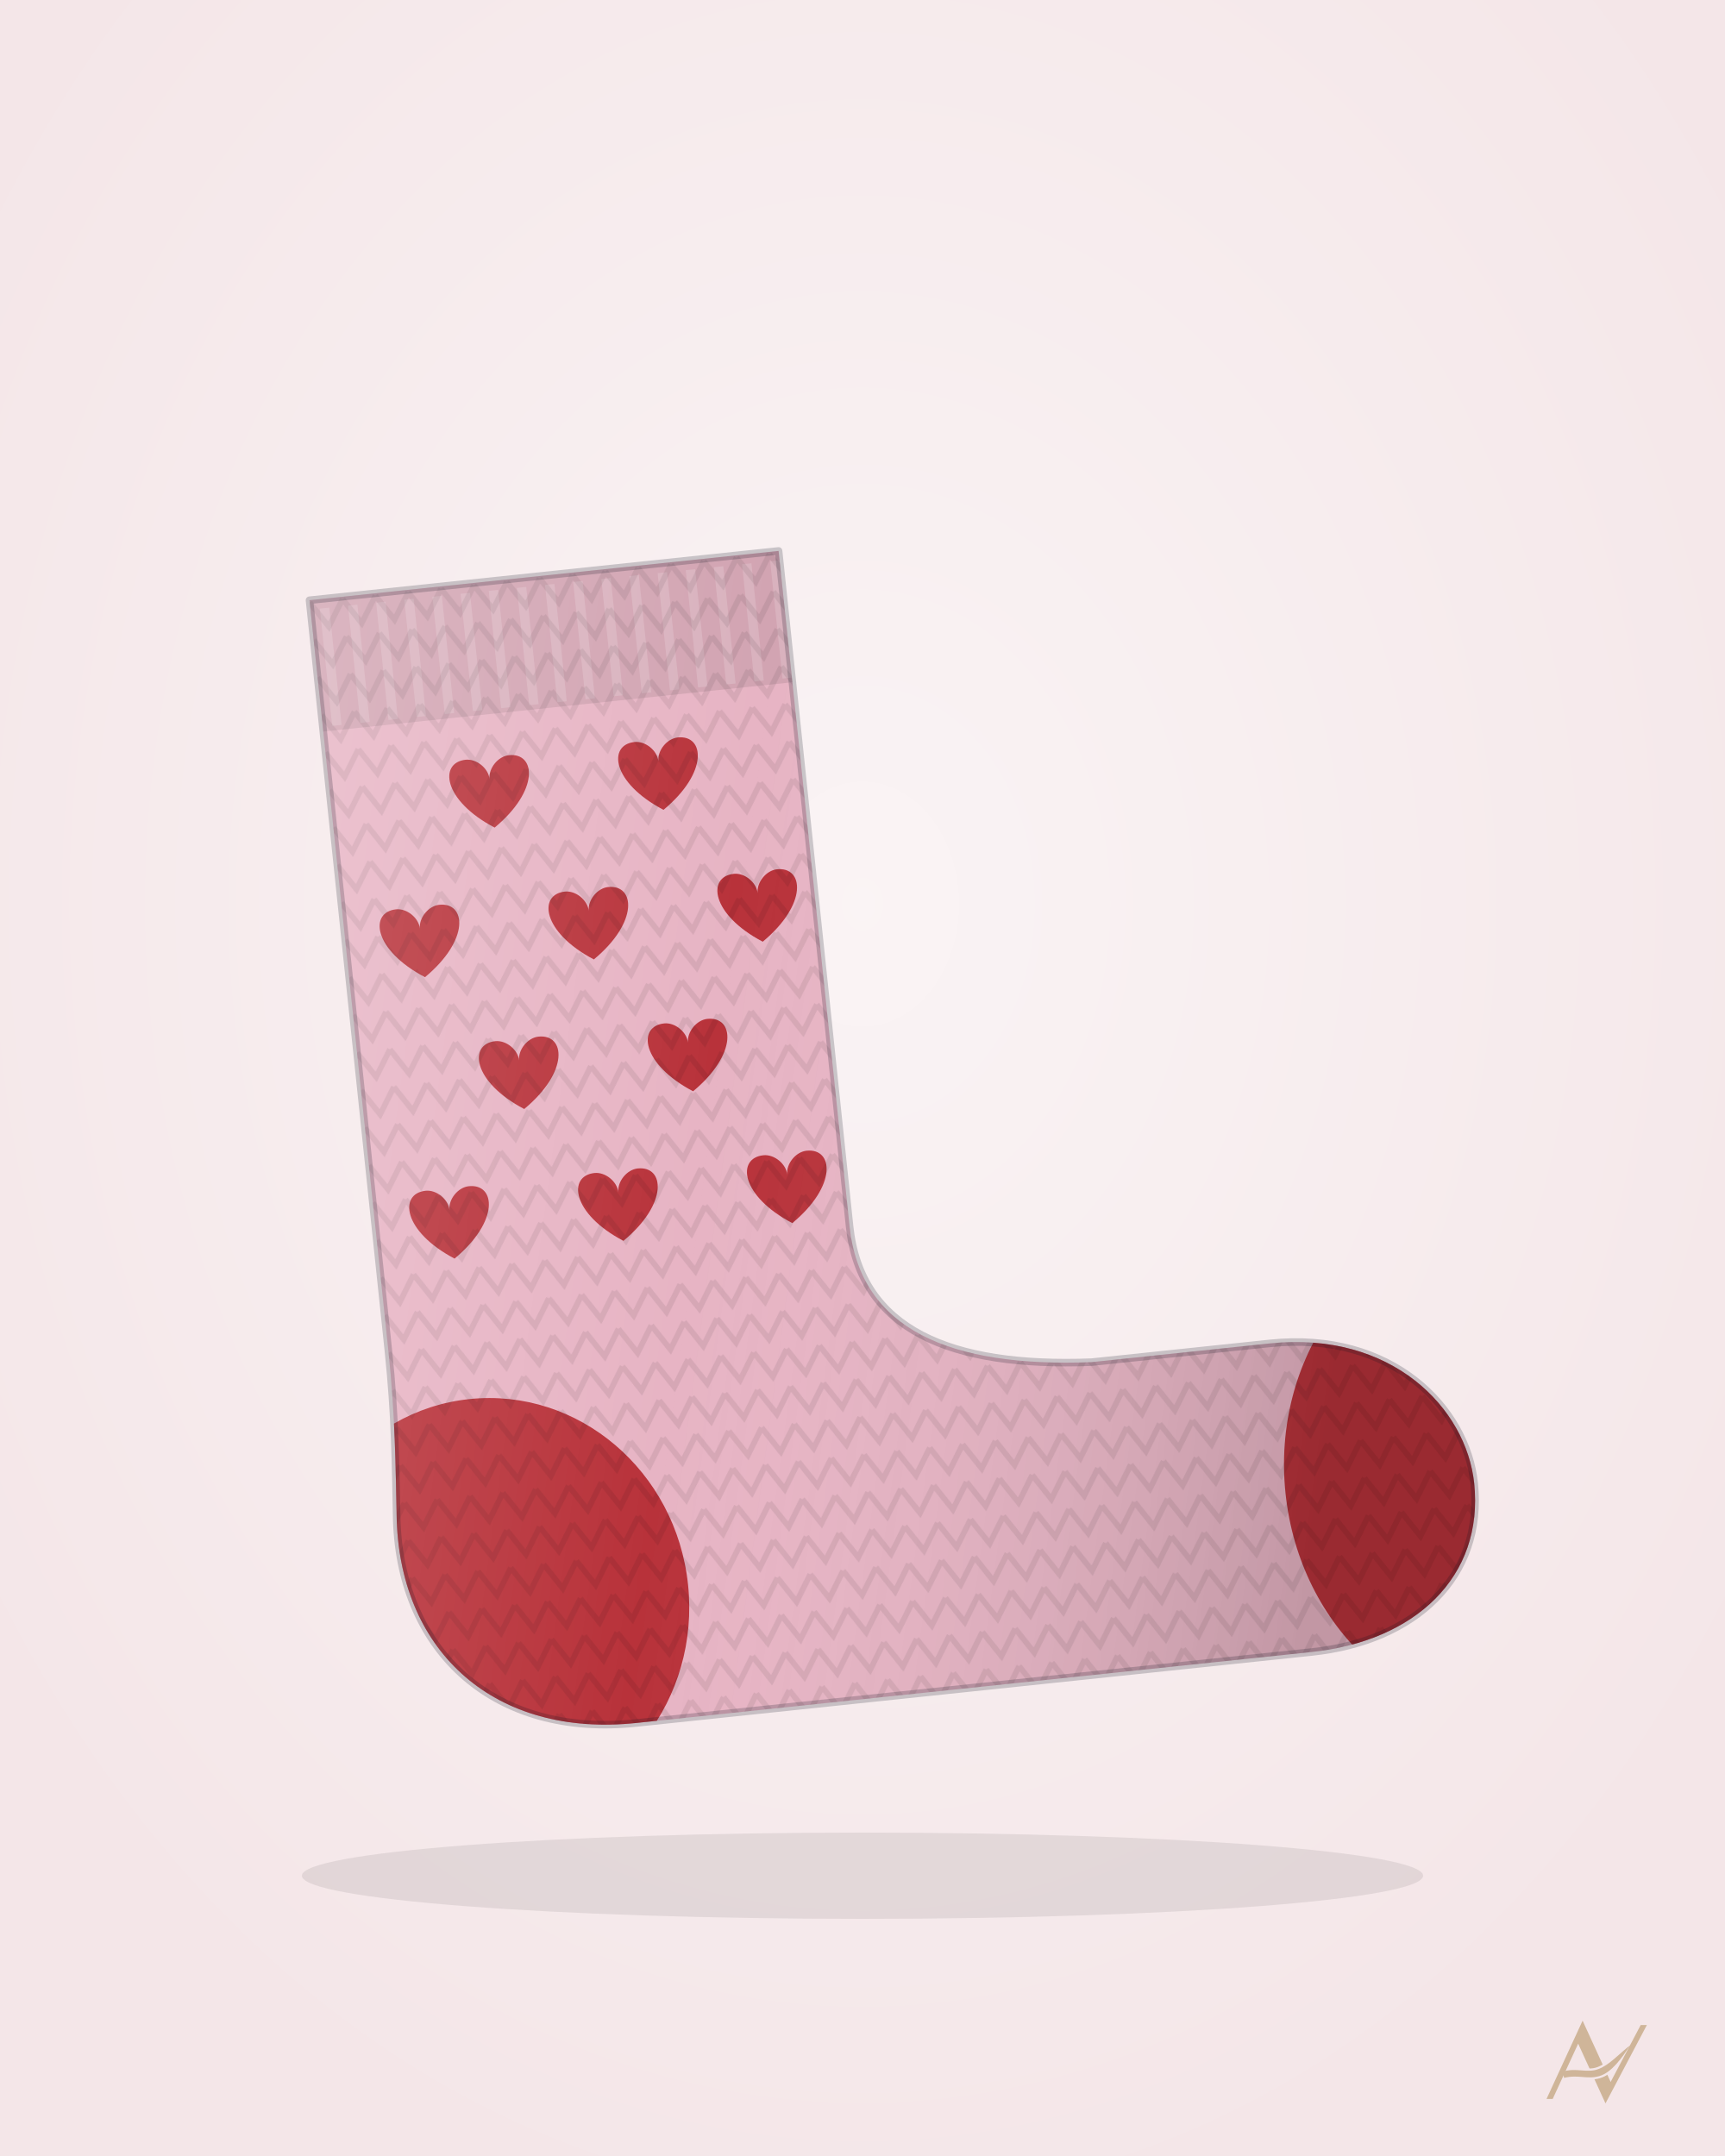
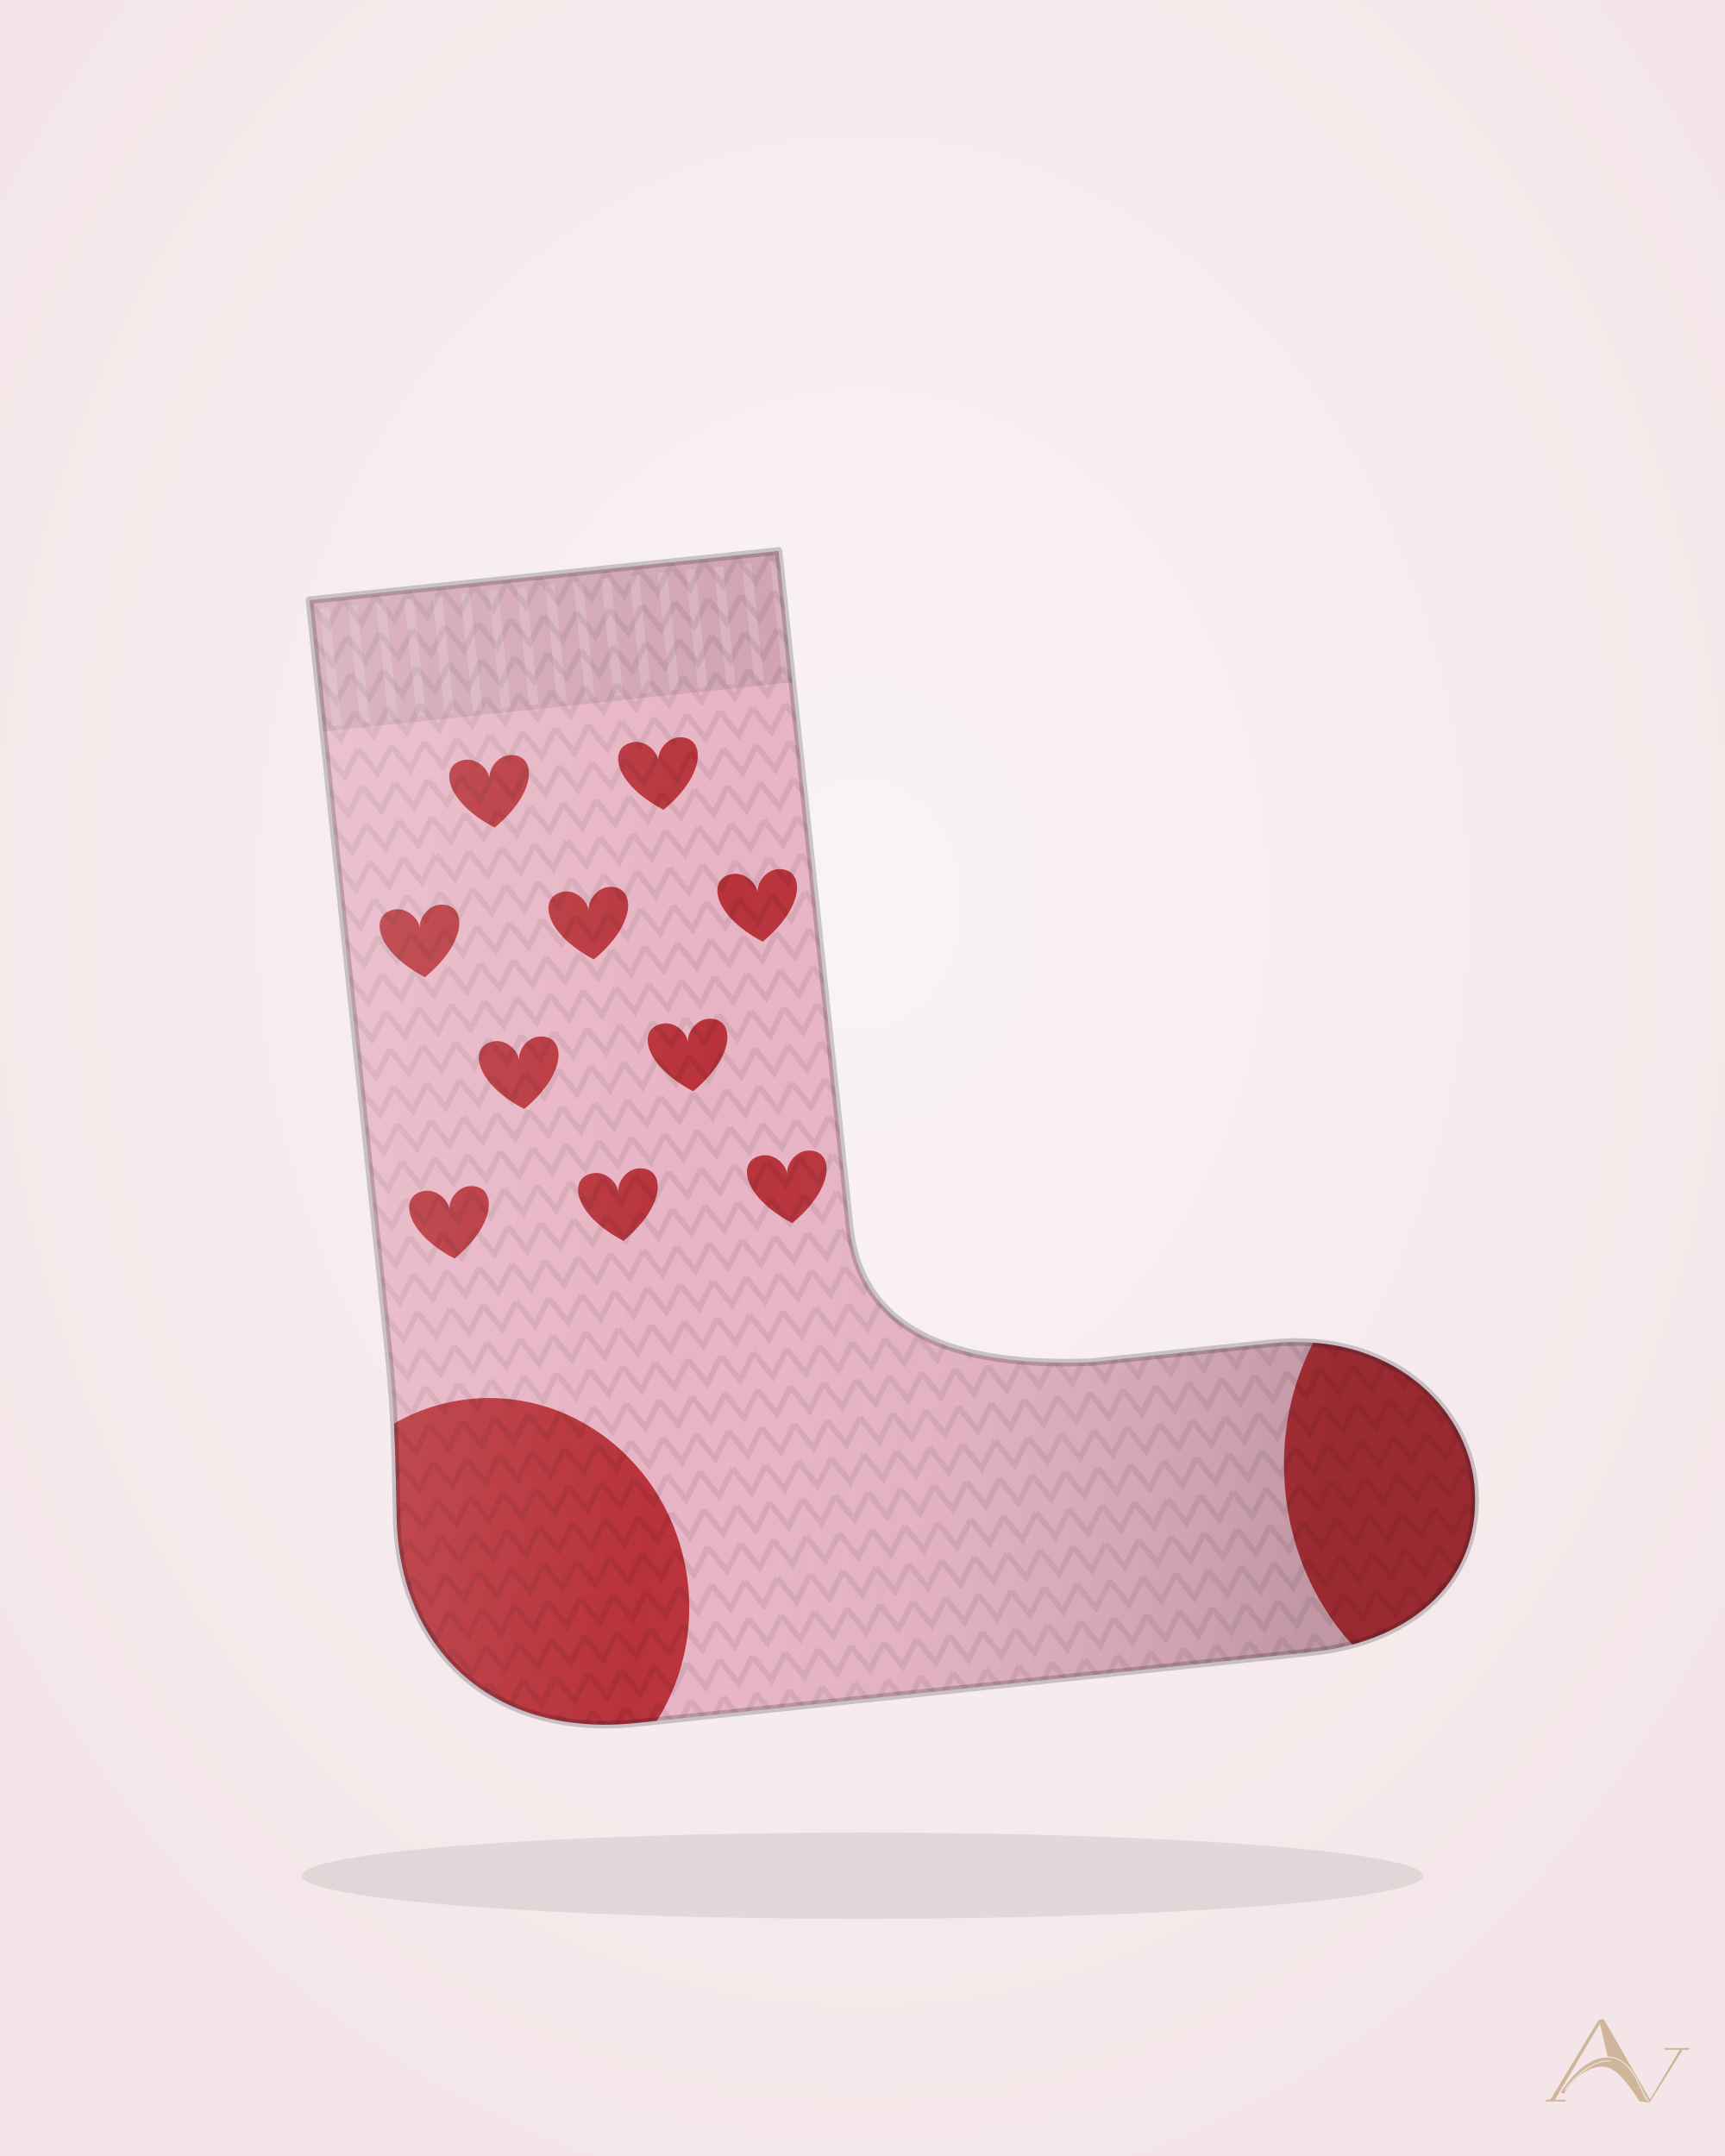
<svg xmlns="http://www.w3.org/2000/svg" viewBox="0 0 800 1000" role="img">
  <defs>
    <radialGradient id="light" cx=".5" cy=".42" r=".62">
      <stop offset="0" stop-color="#fff" stop-opacity=".55" />
      <stop offset="1" stop-color="#fff" stop-opacity="0" />
    </radialGradient>
  </defs>
  <rect width="800" height="1000" fill="#f4e6e8" />
  <rect width="800" height="1000" fill="url(#light)" />
  <ellipse cx="400" cy="870" rx="260" ry="20" fill="#000" fill-opacity=".08" />
  <g transform="rotate(-6 400 500) translate(168.1 130.3) scale(2.1875 2.1875)">
    <defs>
      <clipPath id="c-little-heart-crew-a">
        <path d="M0 56H100V200C100 222 118 232 148 234H186C212 234 226 252 226 268C226 288 210 300 188 300H44C14 300 -4 280 -2 252C-1 240 0 230 0 216Z" />
      </clipPath>
      <pattern id="k-little-heart-crew-a" width="7" height="8" patternUnits="userSpaceOnUse">
        <path d="M0 0.5L3.5 6L7 0.5" fill="none" stroke="#000" stroke-opacity=".075" stroke-width="1.2" />
      </pattern>
      <linearGradient id="g-little-heart-crew-a" x1="0" x2="1" y1="0" y2="0.25">
        <stop offset="0" stop-color="#fff" stop-opacity=".2" />
        <stop offset=".42" stop-color="#fff" stop-opacity="0" />
        <stop offset="1" stop-color="#000" stop-opacity=".16" />
      </linearGradient>
    </defs>
    <path d="M0 56H100V200C100 222 118 232 148 234H186C212 234 226 252 226 268C226 288 210 300 188 300H44C14 300 -4 280 -2 252C-1 240 0 230 0 216Z" fill="#e7b4c4" />
    <g clip-path="url(#c-little-heart-crew-a)">
      <path transform="translate(34 100) scale(1.15)" d="M0 7C-9 1-9-6-4-6C-2-6 0-4 0-2C0-4 2-6 4-6C9-6 9 1 0 7Z" fill="#b8323a" />
      <path transform="translate(70 100) scale(1.15)" d="M0 7C-9 1-9-6-4-6C-2-6 0-4 0-2C0-4 2-6 4-6C9-6 9 1 0 7Z" fill="#b8323a" />
      <path transform="translate(16 130) scale(1.15)" d="M0 7C-9 1-9-6-4-6C-2-6 0-4 0-2C0-4 2-6 4-6C9-6 9 1 0 7Z" fill="#b8323a" />
      <path transform="translate(52 130) scale(1.15)" d="M0 7C-9 1-9-6-4-6C-2-6 0-4 0-2C0-4 2-6 4-6C9-6 9 1 0 7Z" fill="#b8323a" />
      <path transform="translate(88 130) scale(1.15)" d="M0 7C-9 1-9-6-4-6C-2-6 0-4 0-2C0-4 2-6 4-6C9-6 9 1 0 7Z" fill="#b8323a" />
      <path transform="translate(34 160) scale(1.15)" d="M0 7C-9 1-9-6-4-6C-2-6 0-4 0-2C0-4 2-6 4-6C9-6 9 1 0 7Z" fill="#b8323a" />
      <path transform="translate(70 160) scale(1.15)" d="M0 7C-9 1-9-6-4-6C-2-6 0-4 0-2C0-4 2-6 4-6C9-6 9 1 0 7Z" fill="#b8323a" />
      <path transform="translate(16 190) scale(1.15)" d="M0 7C-9 1-9-6-4-6C-2-6 0-4 0-2C0-4 2-6 4-6C9-6 9 1 0 7Z" fill="#b8323a" />
      <path transform="translate(52 190) scale(1.15)" d="M0 7C-9 1-9-6-4-6C-2-6 0-4 0-2C0-4 2-6 4-6C9-6 9 1 0 7Z" fill="#b8323a" />
      <path transform="translate(88 190) scale(1.15)" d="M0 7C-9 1-9-6-4-6C-2-6 0-4 0-2C0-4 2-6 4-6C9-6 9 1 0 7Z" fill="#b8323a" />
      <rect x="-10" y="56" width="120" height="28" fill="#000" fill-opacity=".09" />
      <path d="M3 58V83" stroke="#fff" stroke-opacity=".16" stroke-width="2" />
      <path d="M9 58V83" stroke="#fff" stroke-opacity=".16" stroke-width="2" />
      <path d="M15 58V83" stroke="#fff" stroke-opacity=".16" stroke-width="2" />
      <path d="M21 58V83" stroke="#fff" stroke-opacity=".16" stroke-width="2" />
      <path d="M27 58V83" stroke="#fff" stroke-opacity=".16" stroke-width="2" />
      <path d="M33 58V83" stroke="#fff" stroke-opacity=".16" stroke-width="2" />
      <path d="M39 58V83" stroke="#fff" stroke-opacity=".16" stroke-width="2" />
      <path d="M45 58V83" stroke="#fff" stroke-opacity=".16" stroke-width="2" />
      <path d="M51 58V83" stroke="#fff" stroke-opacity=".16" stroke-width="2" />
      <path d="M57 58V83" stroke="#fff" stroke-opacity=".16" stroke-width="2" />
      <path d="M63 58V83" stroke="#fff" stroke-opacity=".16" stroke-width="2" />
      <path d="M69 58V83" stroke="#fff" stroke-opacity=".16" stroke-width="2" />
      <path d="M75 58V83" stroke="#fff" stroke-opacity=".16" stroke-width="2" />
      <path d="M81 58V83" stroke="#fff" stroke-opacity=".16" stroke-width="2" />
      <path d="M87 58V83" stroke="#fff" stroke-opacity=".16" stroke-width="2" />
      <path d="M93 58V83" stroke="#fff" stroke-opacity=".16" stroke-width="2" />
      <path d="M99 58V83" stroke="#fff" stroke-opacity=".16" stroke-width="2" />
      <ellipse cx="16" cy="272" rx="42" ry="44" fill="#b8323a" />
      <ellipse cx="232" cy="266" rx="46" ry="52" fill="#b8323a" />
      <rect x="-30" y="26" width="290" height="284" fill="url(#k-little-heart-crew-a)" />
      <rect x="-6" y="56" width="236" height="248" fill="url(#g-little-heart-crew-a)" />
    </g>
    <path d="M0 56H100V200C100 222 118 232 148 234H186C212 234 226 252 226 268C226 288 210 300 188 300H44C14 300 -4 280 -2 252C-1 240 0 230 0 216Z" fill="none" stroke="#0b1220" stroke-opacity=".2" stroke-width="1.6" stroke-linejoin="round" />
  </g>
-   <g transform="translate(716 936) scale(0.4082)" opacity=".55">
+   <g transform="translate(716 936) scale(0.1325)" opacity=".55">
    <defs>
-       <clipPath id="wm-z">
-         <rect x="38" y="0" width="42" height="100" />
-       </clipPath>
-       <mask id="wm-m" maskUnits="userSpaceOnUse" x="-10" y="-10" width="140" height="120">
-         <rect x="-10" y="-10" width="140" height="120" fill="#fff" />
-         <path d="M21 61C37 56 49 63 62 58S85 41 98 31C89 45 77 62 63 66S39 64 23 68Z" fill="none" stroke="#000" stroke-width="5" stroke-linejoin="round" clip-path="url(#wm-z)" />
+       <mask id="wm-over" maskUnits="userSpaceOnUse" x="0" y="0" width="620" height="420">
+         <rect x="0" y="0" width="620" height="420" fill="#fff" />
+         <path d="M95 303C147 222 205 180 258 180C303 181 336 213 358 255C374 287 388 317 402 338L370 333C350 300 327 268 302 243C278 220 258 211 236 212C182 217 136 255 106 307Z" fill="none" stroke="#000" stroke-width="7" stroke-linejoin="round" />
+       </mask>
+       <mask id="wm-fold" maskUnits="userSpaceOnUse" x="0" y="0" width="620" height="420">
+         <rect x="0" y="0" width="620" height="420" fill="#fff" />
+         <path d="M110 293C166 219 225 192 261 192C301 194 333 221 351 254C365 281 377 305 391 327" fill="none" stroke="#000" stroke-width="3.2" stroke-linecap="round" />
      </mask>
    </defs>
-     <g fill="#b08d57">
-       <path d="M3 92L44 3L75.86 72.65L110 8L117 8L70 97L38.96 29.14L10 92Z" mask="url(#wm-m)" />
-       <path d="M21 61C37 56 49 63 62 58S85 41 98 31C89 45 77 62 63 66S39 64 23 68Z" />
+     <g transform="translate(-36 -42)" fill="#b08d57">
+       <g mask="url(#wm-over)">
+         <path d="M227 50L239 50L73 331H57Z" />
+         <path d="M229 47L258 172L300 245L384 334L400 340L411 333L246 47Z" />
+       </g>
+       <path d="M40 334H114L109 328H45Z" />
+       <path d="M400 340L409 333L523 152H512Z" />
+       <path d="M455 147H548L541 153H461Z" />
+       <path d="M95 303C147 222 205 180 258 180C303 181 336 213 358 255C374 287 388 317 402 338L370 333C350 300 327 268 302 243C278 220 258 211 236 212C182 217 136 255 106 307Z" mask="url(#wm-fold)" />
    </g>
  </g>
</svg>
